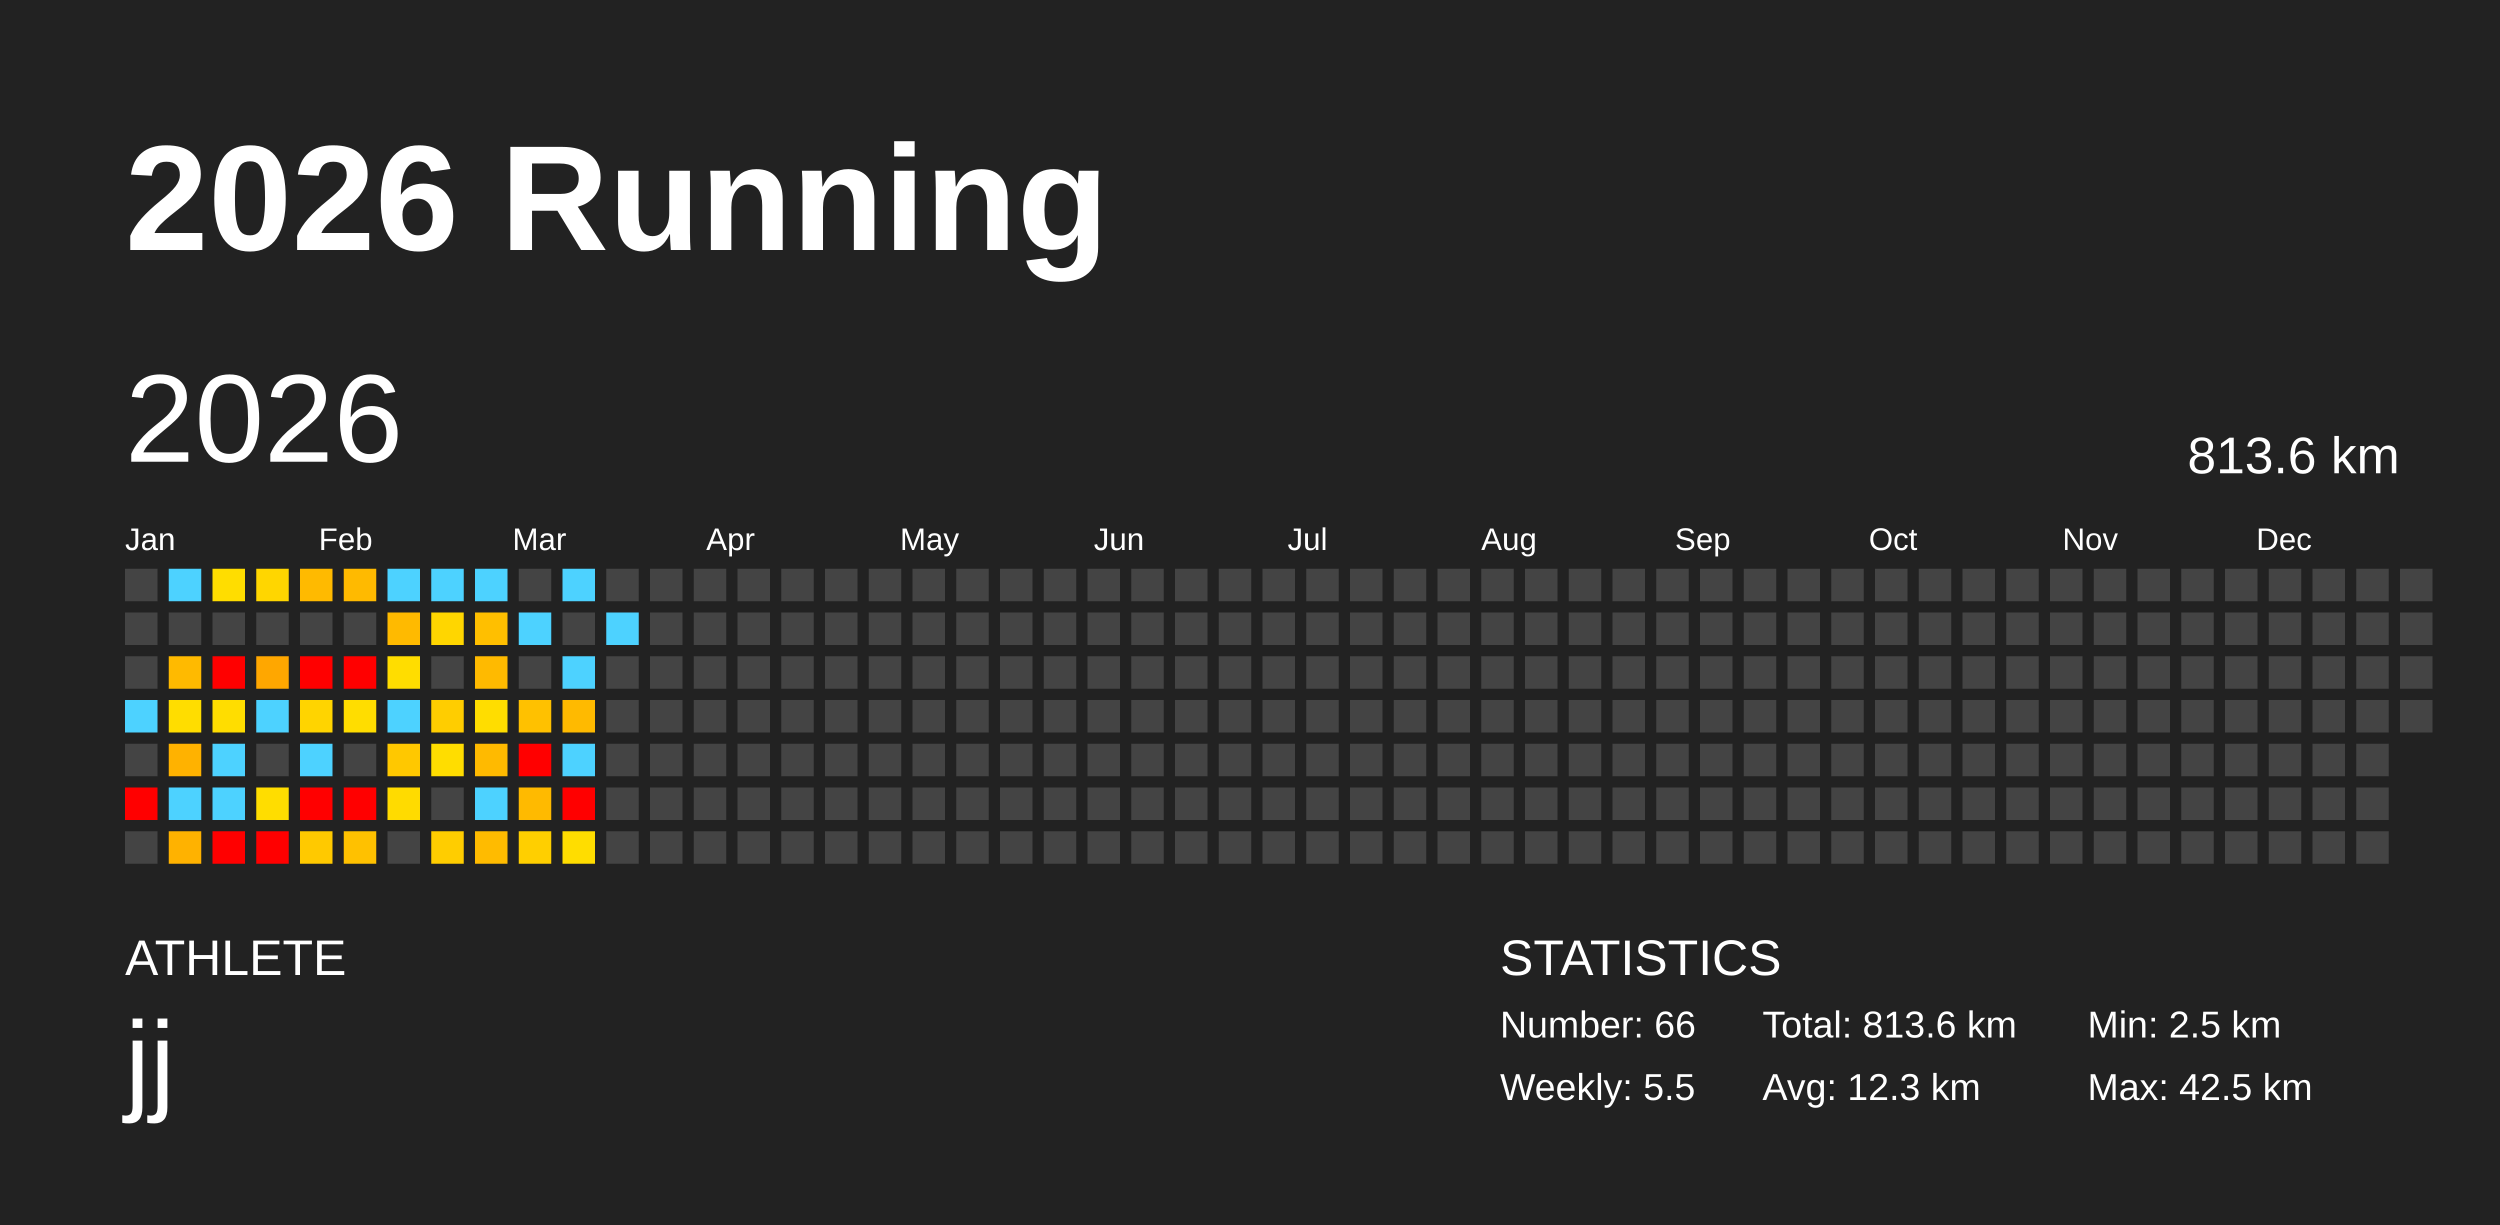
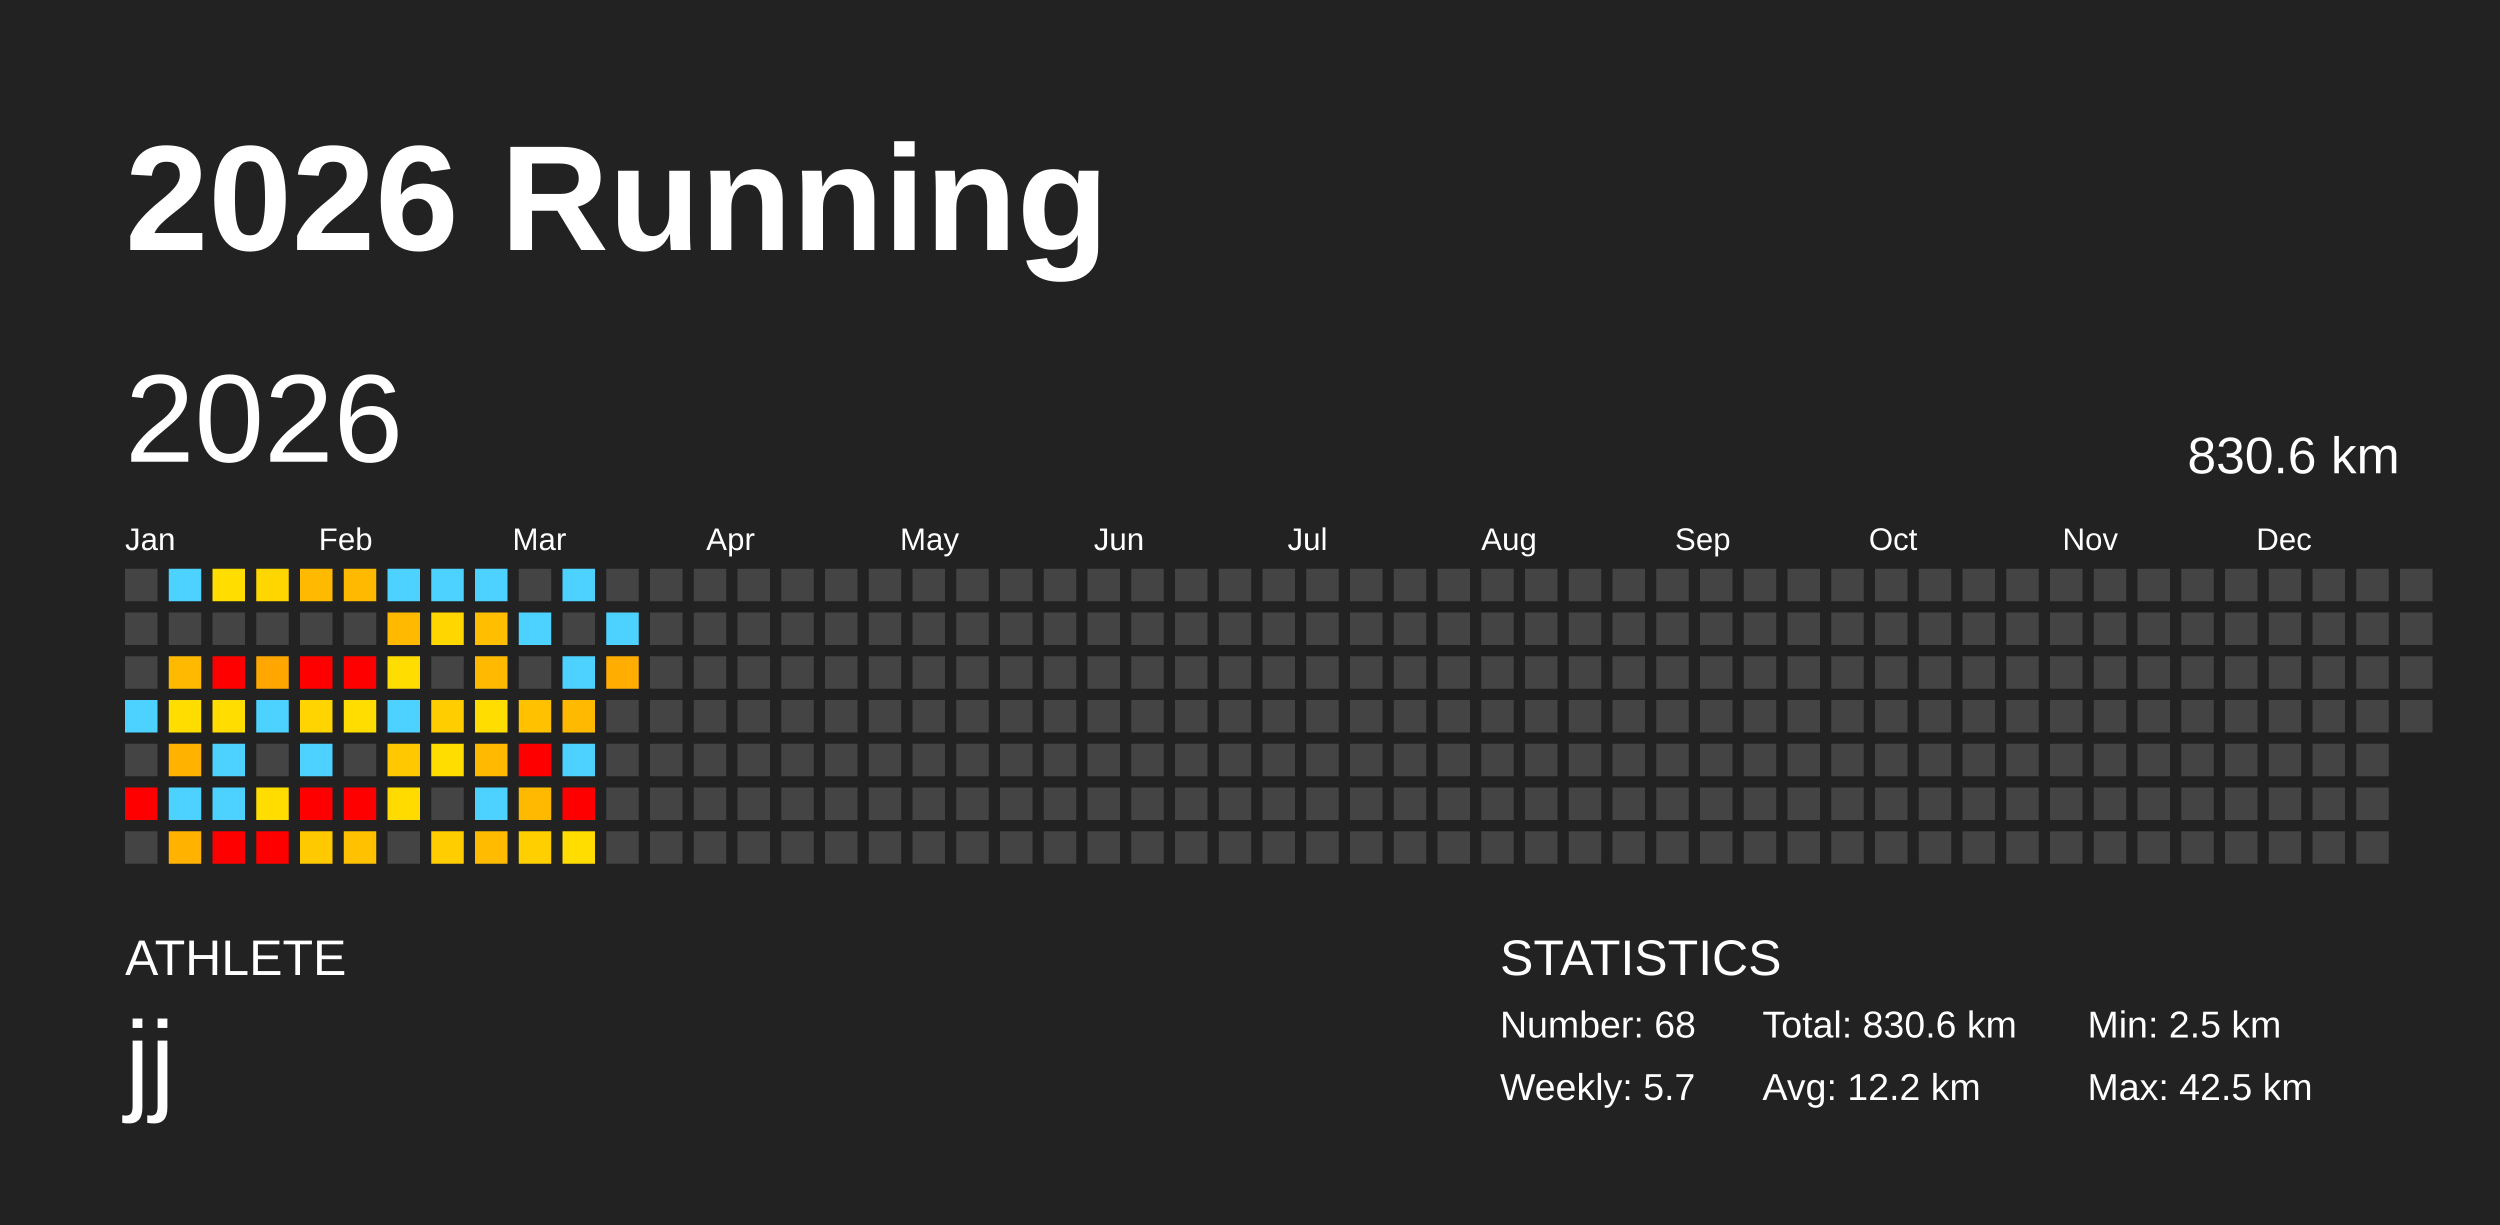
<svg xmlns="http://www.w3.org/2000/svg" baseProfile="full" height="98mm" version="1.1" viewBox="0,0,200,98" width="200mm">
  <defs />
  <rect fill="#222222" height="98" width="200" x="0" y="0" />
  <text fill="#FFFFFF" style="font-size:12px; font-family:Arial; font-weight:bold;" x="10" y="20">2026 Running</text>
  <text fill="#FFFFFF" style="font-size:4px; font-family:Arial" x="10" y="78">ATHLETE</text>
  <text fill="#FFFFFF" style="font-size:9px; font-family:Arial" x="10" y="88">jj</text>
  <text fill="#FFFFFF" style="font-size:4px; font-family:Arial" x="120" y="78">STATISTICS</text>
-   <text fill="#FFFFFF" style="font-size:3px; font-family:Arial" x="120" y="83">Number: 66</text>
-   <text fill="#FFFFFF" style="font-size:3px; font-family:Arial" x="120" y="88">Weekly: 5.5</text>
-   <text fill="#FFFFFF" style="font-size:3px; font-family:Arial" x="141" y="83">Total: 813.6 km</text>
-   <text fill="#FFFFFF" style="font-size:3px; font-family:Arial" x="141" y="88">Avg: 12.3 km</text>
+   <text fill="#FFFFFF" style="font-size:3px; font-family:Arial" x="120" y="83">Number: 68</text>
+   <text fill="#FFFFFF" style="font-size:3px; font-family:Arial" x="120" y="88">Weekly: 5.7</text>
+   <text fill="#FFFFFF" style="font-size:3px; font-family:Arial" x="141" y="83">Total: 830.6 km</text>
+   <text fill="#FFFFFF" style="font-size:3px; font-family:Arial" x="141" y="88">Avg: 12.2 km</text>
  <text fill="#FFFFFF" style="font-size:3px; font-family:Arial" x="167" y="83">Min: 2.5 km</text>
  <text fill="#FFFFFF" style="font-size:3px; font-family:Arial" x="167" y="88">Max: 42.5 km</text>
  <text dominant-baseline="hanging" fill="#FFFFFF" style="font-size:10.0px; font-family:Arial;" x="10" y="30">2026</text>
-   <text dominant-baseline="hanging" fill="#FFFFFF" style="font-size:4.125px; font-family:Arial;" x="175" y="35">813.6 km</text>
+   <text dominant-baseline="hanging" fill="#FFFFFF" style="font-size:4.125px; font-family:Arial;" x="175" y="35">830.6 km</text>
  <text fill="#FFFFFF" style="font-size:2.5px; font-family:Arial" x="10.0" y="44">Jan</text>
  <text fill="#FFFFFF" style="font-size:2.5px; font-family:Arial" x="25.5" y="44">Feb</text>
  <text fill="#FFFFFF" style="font-size:2.5px; font-family:Arial" x="41.0" y="44">Mar</text>
  <text fill="#FFFFFF" style="font-size:2.5px; font-family:Arial" x="56.5" y="44">Apr</text>
  <text fill="#FFFFFF" style="font-size:2.5px; font-family:Arial" x="72.0" y="44">May</text>
  <text fill="#FFFFFF" style="font-size:2.5px; font-family:Arial" x="87.5" y="44">Jun</text>
  <text fill="#FFFFFF" style="font-size:2.5px; font-family:Arial" x="103.0" y="44">Jul</text>
  <text fill="#FFFFFF" style="font-size:2.5px; font-family:Arial" x="118.5" y="44">Aug</text>
  <text fill="#FFFFFF" style="font-size:2.5px; font-family:Arial" x="134.0" y="44">Sep</text>
  <text fill="#FFFFFF" style="font-size:2.5px; font-family:Arial" x="149.5" y="44">Oct</text>
  <text fill="#FFFFFF" style="font-size:2.5px; font-family:Arial" x="165.0" y="44">Nov</text>
  <text fill="#FFFFFF" style="font-size:2.5px; font-family:Arial" x="180.5" y="44">Dec</text>
  <rect fill="#444444" height="2.6" width="2.6" x="10.0" y="45.5" />
  <rect fill="#444444" height="2.6" width="2.6" x="10.0" y="49.0" />
  <rect fill="#444444" height="2.6" width="2.6" x="10.0" y="52.5" />
  <rect fill="#4dd2ff" height="2.6" width="2.6" x="10.0" y="56.0" />
  <rect fill="#444444" height="2.6" width="2.6" x="10.0" y="59.5" />
  <rect fill="red" height="2.6" width="2.6" x="10.0" y="63.0" />
  <rect fill="#444444" height="2.6" width="2.6" x="10.0" y="66.5" />
  <rect fill="#4dd2ff" height="2.6" width="2.6" x="13.5" y="45.5" />
  <rect fill="#444444" height="2.6" width="2.6" x="13.5" y="49.0" />
  <rect fill="#ffba00" height="2.6" width="2.6" x="13.5" y="52.5" />
  <rect fill="#ffdd00" height="2.6" width="2.6" x="13.5" y="56.0" />
  <rect fill="#ffb200" height="2.6" width="2.6" x="13.5" y="59.5" />
  <rect fill="#4dd2ff" height="2.6" width="2.6" x="13.5" y="63.0" />
  <rect fill="#ffb200" height="2.6" width="2.6" x="13.5" y="66.5" />
  <rect fill="#ffdd00" height="2.6" width="2.6" x="17.0" y="45.5" />
  <rect fill="#444444" height="2.6" width="2.6" x="17.0" y="49.0" />
  <rect fill="red" height="2.6" width="2.6" x="17.0" y="52.5" />
  <rect fill="#ffdd00" height="2.6" width="2.6" x="17.0" y="56.0" />
  <rect fill="#4dd2ff" height="2.6" width="2.6" x="17.0" y="59.5" />
  <rect fill="#4dd2ff" height="2.6" width="2.6" x="17.0" y="63.0" />
  <rect fill="red" height="2.6" width="2.6" x="17.0" y="66.5" />
  <rect fill="#ffd600" height="2.6" width="2.6" x="20.5" y="45.5" />
  <rect fill="#444444" height="2.6" width="2.6" x="20.5" y="49.0" />
  <rect fill="#ffa700" height="2.6" width="2.6" x="20.5" y="52.5" />
  <rect fill="#4dd2ff" height="2.6" width="2.6" x="20.5" y="56.0" />
  <rect fill="#444444" height="2.6" width="2.6" x="20.5" y="59.5" />
  <rect fill="#ffdd00" height="2.6" width="2.6" x="20.5" y="63.0" />
  <rect fill="red" height="2.6" width="2.6" x="20.5" y="66.5" />
  <rect fill="#ffba00" height="2.6" width="2.6" x="24.0" y="45.5" />
  <rect fill="#444444" height="2.6" width="2.6" x="24.0" y="49.0" />
  <rect fill="red" height="2.6" width="2.6" x="24.0" y="52.5" />
  <rect fill="#ffd400" height="2.6" width="2.6" x="24.0" y="56.0" />
  <rect fill="#4dd2ff" height="2.6" width="2.6" x="24.0" y="59.5" />
  <rect fill="red" height="2.6" width="2.6" x="24.0" y="63.0" />
  <rect fill="#ffc900" height="2.6" width="2.6" x="24.0" y="66.5" />
  <rect fill="#ffba00" height="2.6" width="2.6" x="27.5" y="45.5" />
  <rect fill="#444444" height="2.6" width="2.6" x="27.5" y="49.0" />
  <rect fill="red" height="2.6" width="2.6" x="27.5" y="52.5" />
  <rect fill="#ffdd00" height="2.6" width="2.6" x="27.5" y="56.0" />
  <rect fill="#444444" height="2.6" width="2.6" x="27.5" y="59.5" />
  <rect fill="red" height="2.6" width="2.6" x="27.5" y="63.0" />
  <rect fill="#ffc100" height="2.6" width="2.6" x="27.5" y="66.5" />
  <rect fill="#4dd2ff" height="2.6" width="2.6" x="31.0" y="45.5" />
  <rect fill="#ffba00" height="2.6" width="2.6" x="31.0" y="49.0" />
  <rect fill="#ffdd00" height="2.6" width="2.6" x="31.0" y="52.5" />
  <rect fill="#4dd2ff" height="2.6" width="2.6" x="31.0" y="56.0" />
  <rect fill="#ffc800" height="2.6" width="2.6" x="31.0" y="59.5" />
  <rect fill="#ffdb00" height="2.6" width="2.6" x="31.0" y="63.0" />
  <rect fill="#444444" height="2.6" width="2.6" x="31.0" y="66.5" />
  <rect fill="#4dd2ff" height="2.6" width="2.6" x="34.5" y="45.5" />
  <rect fill="#ffd600" height="2.6" width="2.6" x="34.5" y="49.0" />
  <rect fill="#444444" height="2.6" width="2.6" x="34.5" y="52.5" />
  <rect fill="#ffcd00" height="2.6" width="2.6" x="34.5" y="56.0" />
  <rect fill="#ffdd00" height="2.6" width="2.6" x="34.5" y="59.5" />
  <rect fill="#444444" height="2.6" width="2.6" x="34.5" y="63.0" />
  <rect fill="#ffcd00" height="2.6" width="2.6" x="34.5" y="66.5" />
  <rect fill="#4dd2ff" height="2.6" width="2.6" x="38.0" y="45.5" />
  <rect fill="#ffbf00" height="2.6" width="2.6" x="38.0" y="49.0" />
  <rect fill="#ffba00" height="2.6" width="2.6" x="38.0" y="52.5" />
  <rect fill="#ffdd00" height="2.6" width="2.6" x="38.0" y="56.0" />
  <rect fill="#ffba00" height="2.6" width="2.6" x="38.0" y="59.5" />
  <rect fill="#4dd2ff" height="2.6" width="2.6" x="38.0" y="63.0" />
  <rect fill="#ffbb00" height="2.6" width="2.6" x="38.0" y="66.5" />
  <rect fill="#444444" height="2.6" width="2.6" x="41.5" y="45.5" />
  <rect fill="#4dd2ff" height="2.6" width="2.6" x="41.5" y="49.0" />
  <rect fill="#444444" height="2.6" width="2.6" x="41.5" y="52.5" />
  <rect fill="#ffc100" height="2.6" width="2.6" x="41.5" y="56.0" />
  <rect fill="red" height="2.6" width="2.6" x="41.5" y="59.5" />
  <rect fill="#ffba00" height="2.6" width="2.6" x="41.5" y="63.0" />
  <rect fill="#ffcf00" height="2.6" width="2.6" x="41.5" y="66.5" />
  <rect fill="#4dd2ff" height="2.6" width="2.6" x="45.0" y="45.5" />
  <rect fill="#444444" height="2.6" width="2.6" x="45.0" y="49.0" />
  <rect fill="#4dd2ff" height="2.6" width="2.6" x="45.0" y="52.5" />
  <rect fill="#ffba00" height="2.6" width="2.6" x="45.0" y="56.0" />
  <rect fill="#4dd2ff" height="2.6" width="2.6" x="45.0" y="59.5" />
  <rect fill="red" height="2.6" width="2.6" x="45.0" y="63.0" />
  <rect fill="#ffdd00" height="2.6" width="2.6" x="45.0" y="66.5" />
  <rect fill="#444444" height="2.6" width="2.6" x="48.5" y="45.5" />
  <rect fill="#4dd2ff" height="2.6" width="2.6" x="48.5" y="49.0" />
-   <rect fill="#444444" height="2.6" width="2.6" x="48.5" y="52.5" />
+   <rect fill="#ffad00" height="2.6" width="2.6" x="48.5" y="52.5" />
  <rect fill="#444444" height="2.6" width="2.6" x="48.5" y="56.0" />
  <rect fill="#444444" height="2.6" width="2.6" x="48.5" y="59.5" />
  <rect fill="#444444" height="2.6" width="2.6" x="48.5" y="63.0" />
  <rect fill="#444444" height="2.6" width="2.6" x="48.5" y="66.5" />
  <rect fill="#444444" height="2.6" width="2.6" x="52.0" y="45.5" />
  <rect fill="#444444" height="2.6" width="2.6" x="52.0" y="49.0" />
  <rect fill="#444444" height="2.6" width="2.6" x="52.0" y="52.5" />
  <rect fill="#444444" height="2.6" width="2.6" x="52.0" y="56.0" />
  <rect fill="#444444" height="2.6" width="2.6" x="52.0" y="59.5" />
  <rect fill="#444444" height="2.6" width="2.6" x="52.0" y="63.0" />
  <rect fill="#444444" height="2.6" width="2.6" x="52.0" y="66.5" />
  <rect fill="#444444" height="2.6" width="2.6" x="55.5" y="45.5" />
  <rect fill="#444444" height="2.6" width="2.6" x="55.5" y="49.0" />
  <rect fill="#444444" height="2.6" width="2.6" x="55.5" y="52.5" />
  <rect fill="#444444" height="2.6" width="2.6" x="55.5" y="56.0" />
  <rect fill="#444444" height="2.6" width="2.6" x="55.5" y="59.5" />
  <rect fill="#444444" height="2.6" width="2.6" x="55.5" y="63.0" />
  <rect fill="#444444" height="2.6" width="2.6" x="55.5" y="66.5" />
  <rect fill="#444444" height="2.6" width="2.6" x="59.0" y="45.5" />
  <rect fill="#444444" height="2.6" width="2.6" x="59.0" y="49.0" />
  <rect fill="#444444" height="2.6" width="2.6" x="59.0" y="52.5" />
  <rect fill="#444444" height="2.6" width="2.6" x="59.0" y="56.0" />
  <rect fill="#444444" height="2.6" width="2.6" x="59.0" y="59.5" />
  <rect fill="#444444" height="2.6" width="2.6" x="59.0" y="63.0" />
  <rect fill="#444444" height="2.6" width="2.6" x="59.0" y="66.5" />
  <rect fill="#444444" height="2.6" width="2.6" x="62.5" y="45.5" />
  <rect fill="#444444" height="2.6" width="2.6" x="62.5" y="49.0" />
  <rect fill="#444444" height="2.6" width="2.6" x="62.5" y="52.5" />
  <rect fill="#444444" height="2.6" width="2.6" x="62.5" y="56.0" />
  <rect fill="#444444" height="2.6" width="2.6" x="62.5" y="59.5" />
  <rect fill="#444444" height="2.6" width="2.6" x="62.5" y="63.0" />
  <rect fill="#444444" height="2.6" width="2.6" x="62.5" y="66.5" />
  <rect fill="#444444" height="2.6" width="2.6" x="66.0" y="45.5" />
  <rect fill="#444444" height="2.6" width="2.6" x="66.0" y="49.0" />
  <rect fill="#444444" height="2.6" width="2.6" x="66.0" y="52.5" />
  <rect fill="#444444" height="2.6" width="2.6" x="66.0" y="56.0" />
  <rect fill="#444444" height="2.6" width="2.6" x="66.0" y="59.5" />
  <rect fill="#444444" height="2.6" width="2.6" x="66.0" y="63.0" />
  <rect fill="#444444" height="2.6" width="2.6" x="66.0" y="66.5" />
  <rect fill="#444444" height="2.6" width="2.6" x="69.5" y="45.5" />
  <rect fill="#444444" height="2.6" width="2.6" x="69.5" y="49.0" />
  <rect fill="#444444" height="2.6" width="2.6" x="69.5" y="52.5" />
  <rect fill="#444444" height="2.6" width="2.6" x="69.5" y="56.0" />
  <rect fill="#444444" height="2.6" width="2.6" x="69.5" y="59.5" />
  <rect fill="#444444" height="2.6" width="2.6" x="69.5" y="63.0" />
  <rect fill="#444444" height="2.6" width="2.6" x="69.5" y="66.5" />
  <rect fill="#444444" height="2.6" width="2.6" x="73.0" y="45.5" />
  <rect fill="#444444" height="2.6" width="2.6" x="73.0" y="49.0" />
  <rect fill="#444444" height="2.6" width="2.6" x="73.0" y="52.5" />
  <rect fill="#444444" height="2.6" width="2.6" x="73.0" y="56.0" />
  <rect fill="#444444" height="2.6" width="2.6" x="73.0" y="59.5" />
  <rect fill="#444444" height="2.6" width="2.6" x="73.0" y="63.0" />
  <rect fill="#444444" height="2.6" width="2.6" x="73.0" y="66.5" />
  <rect fill="#444444" height="2.6" width="2.6" x="76.5" y="45.5" />
  <rect fill="#444444" height="2.6" width="2.6" x="76.5" y="49.0" />
  <rect fill="#444444" height="2.6" width="2.6" x="76.5" y="52.5" />
  <rect fill="#444444" height="2.6" width="2.6" x="76.5" y="56.0" />
  <rect fill="#444444" height="2.6" width="2.6" x="76.5" y="59.5" />
  <rect fill="#444444" height="2.6" width="2.6" x="76.5" y="63.0" />
  <rect fill="#444444" height="2.6" width="2.6" x="76.5" y="66.5" />
  <rect fill="#444444" height="2.6" width="2.6" x="80.0" y="45.5" />
  <rect fill="#444444" height="2.6" width="2.6" x="80.0" y="49.0" />
  <rect fill="#444444" height="2.6" width="2.6" x="80.0" y="52.5" />
  <rect fill="#444444" height="2.6" width="2.6" x="80.0" y="56.0" />
  <rect fill="#444444" height="2.6" width="2.6" x="80.0" y="59.5" />
  <rect fill="#444444" height="2.6" width="2.6" x="80.0" y="63.0" />
  <rect fill="#444444" height="2.6" width="2.6" x="80.0" y="66.5" />
  <rect fill="#444444" height="2.6" width="2.6" x="83.5" y="45.5" />
  <rect fill="#444444" height="2.6" width="2.6" x="83.5" y="49.0" />
  <rect fill="#444444" height="2.6" width="2.6" x="83.5" y="52.5" />
  <rect fill="#444444" height="2.6" width="2.6" x="83.5" y="56.0" />
  <rect fill="#444444" height="2.6" width="2.6" x="83.5" y="59.5" />
  <rect fill="#444444" height="2.6" width="2.6" x="83.5" y="63.0" />
  <rect fill="#444444" height="2.6" width="2.6" x="83.5" y="66.5" />
  <rect fill="#444444" height="2.6" width="2.6" x="87.0" y="45.5" />
  <rect fill="#444444" height="2.6" width="2.6" x="87.0" y="49.0" />
  <rect fill="#444444" height="2.6" width="2.6" x="87.0" y="52.5" />
  <rect fill="#444444" height="2.6" width="2.6" x="87.0" y="56.0" />
  <rect fill="#444444" height="2.6" width="2.6" x="87.0" y="59.5" />
  <rect fill="#444444" height="2.6" width="2.6" x="87.0" y="63.0" />
  <rect fill="#444444" height="2.6" width="2.6" x="87.0" y="66.5" />
  <rect fill="#444444" height="2.6" width="2.6" x="90.5" y="45.5" />
  <rect fill="#444444" height="2.6" width="2.6" x="90.5" y="49.0" />
  <rect fill="#444444" height="2.6" width="2.6" x="90.5" y="52.5" />
  <rect fill="#444444" height="2.6" width="2.6" x="90.5" y="56.0" />
  <rect fill="#444444" height="2.6" width="2.6" x="90.5" y="59.5" />
  <rect fill="#444444" height="2.6" width="2.6" x="90.5" y="63.0" />
  <rect fill="#444444" height="2.6" width="2.6" x="90.5" y="66.5" />
  <rect fill="#444444" height="2.6" width="2.6" x="94.0" y="45.5" />
  <rect fill="#444444" height="2.6" width="2.6" x="94.0" y="49.0" />
  <rect fill="#444444" height="2.6" width="2.6" x="94.0" y="52.5" />
  <rect fill="#444444" height="2.6" width="2.6" x="94.0" y="56.0" />
  <rect fill="#444444" height="2.6" width="2.6" x="94.0" y="59.5" />
  <rect fill="#444444" height="2.6" width="2.6" x="94.0" y="63.0" />
  <rect fill="#444444" height="2.6" width="2.6" x="94.0" y="66.5" />
  <rect fill="#444444" height="2.6" width="2.6" x="97.5" y="45.5" />
  <rect fill="#444444" height="2.6" width="2.6" x="97.5" y="49.0" />
  <rect fill="#444444" height="2.6" width="2.6" x="97.5" y="52.5" />
  <rect fill="#444444" height="2.6" width="2.6" x="97.5" y="56.0" />
  <rect fill="#444444" height="2.6" width="2.6" x="97.5" y="59.5" />
  <rect fill="#444444" height="2.6" width="2.6" x="97.5" y="63.0" />
  <rect fill="#444444" height="2.6" width="2.6" x="97.5" y="66.5" />
  <rect fill="#444444" height="2.6" width="2.6" x="101.0" y="45.5" />
  <rect fill="#444444" height="2.6" width="2.6" x="101.0" y="49.0" />
  <rect fill="#444444" height="2.6" width="2.6" x="101.0" y="52.5" />
  <rect fill="#444444" height="2.6" width="2.6" x="101.0" y="56.0" />
  <rect fill="#444444" height="2.6" width="2.6" x="101.0" y="59.5" />
  <rect fill="#444444" height="2.6" width="2.6" x="101.0" y="63.0" />
  <rect fill="#444444" height="2.6" width="2.6" x="101.0" y="66.5" />
  <rect fill="#444444" height="2.6" width="2.6" x="104.5" y="45.5" />
  <rect fill="#444444" height="2.6" width="2.6" x="104.5" y="49.0" />
  <rect fill="#444444" height="2.6" width="2.6" x="104.5" y="52.5" />
  <rect fill="#444444" height="2.6" width="2.6" x="104.5" y="56.0" />
  <rect fill="#444444" height="2.6" width="2.6" x="104.5" y="59.5" />
  <rect fill="#444444" height="2.6" width="2.6" x="104.5" y="63.0" />
  <rect fill="#444444" height="2.6" width="2.6" x="104.5" y="66.5" />
  <rect fill="#444444" height="2.6" width="2.6" x="108.0" y="45.5" />
  <rect fill="#444444" height="2.6" width="2.6" x="108.0" y="49.0" />
  <rect fill="#444444" height="2.6" width="2.6" x="108.0" y="52.5" />
  <rect fill="#444444" height="2.6" width="2.6" x="108.0" y="56.0" />
  <rect fill="#444444" height="2.6" width="2.6" x="108.0" y="59.5" />
  <rect fill="#444444" height="2.6" width="2.6" x="108.0" y="63.0" />
  <rect fill="#444444" height="2.6" width="2.6" x="108.0" y="66.5" />
  <rect fill="#444444" height="2.6" width="2.6" x="111.5" y="45.5" />
  <rect fill="#444444" height="2.6" width="2.6" x="111.5" y="49.0" />
  <rect fill="#444444" height="2.6" width="2.6" x="111.5" y="52.5" />
  <rect fill="#444444" height="2.6" width="2.6" x="111.5" y="56.0" />
  <rect fill="#444444" height="2.6" width="2.6" x="111.5" y="59.5" />
  <rect fill="#444444" height="2.6" width="2.6" x="111.5" y="63.0" />
  <rect fill="#444444" height="2.6" width="2.6" x="111.5" y="66.5" />
  <rect fill="#444444" height="2.6" width="2.6" x="115.0" y="45.5" />
  <rect fill="#444444" height="2.6" width="2.6" x="115.0" y="49.0" />
  <rect fill="#444444" height="2.6" width="2.6" x="115.0" y="52.5" />
  <rect fill="#444444" height="2.6" width="2.6" x="115.0" y="56.0" />
  <rect fill="#444444" height="2.6" width="2.6" x="115.0" y="59.5" />
  <rect fill="#444444" height="2.6" width="2.6" x="115.0" y="63.0" />
  <rect fill="#444444" height="2.6" width="2.6" x="115.0" y="66.5" />
  <rect fill="#444444" height="2.6" width="2.6" x="118.5" y="45.5" />
  <rect fill="#444444" height="2.6" width="2.6" x="118.5" y="49.0" />
  <rect fill="#444444" height="2.6" width="2.6" x="118.5" y="52.5" />
  <rect fill="#444444" height="2.6" width="2.6" x="118.5" y="56.0" />
  <rect fill="#444444" height="2.6" width="2.6" x="118.5" y="59.5" />
  <rect fill="#444444" height="2.6" width="2.6" x="118.5" y="63.0" />
  <rect fill="#444444" height="2.6" width="2.6" x="118.5" y="66.5" />
  <rect fill="#444444" height="2.6" width="2.6" x="122.0" y="45.5" />
  <rect fill="#444444" height="2.6" width="2.6" x="122.0" y="49.0" />
  <rect fill="#444444" height="2.6" width="2.6" x="122.0" y="52.5" />
  <rect fill="#444444" height="2.6" width="2.6" x="122.0" y="56.0" />
  <rect fill="#444444" height="2.6" width="2.6" x="122.0" y="59.5" />
  <rect fill="#444444" height="2.6" width="2.6" x="122.0" y="63.0" />
  <rect fill="#444444" height="2.6" width="2.6" x="122.0" y="66.5" />
  <rect fill="#444444" height="2.6" width="2.6" x="125.5" y="45.5" />
  <rect fill="#444444" height="2.6" width="2.6" x="125.5" y="49.0" />
  <rect fill="#444444" height="2.6" width="2.6" x="125.5" y="52.5" />
  <rect fill="#444444" height="2.6" width="2.6" x="125.5" y="56.0" />
  <rect fill="#444444" height="2.6" width="2.6" x="125.5" y="59.5" />
  <rect fill="#444444" height="2.6" width="2.6" x="125.5" y="63.0" />
  <rect fill="#444444" height="2.6" width="2.6" x="125.5" y="66.5" />
  <rect fill="#444444" height="2.6" width="2.6" x="129.0" y="45.5" />
  <rect fill="#444444" height="2.6" width="2.6" x="129.0" y="49.0" />
  <rect fill="#444444" height="2.6" width="2.6" x="129.0" y="52.5" />
  <rect fill="#444444" height="2.6" width="2.6" x="129.0" y="56.0" />
  <rect fill="#444444" height="2.6" width="2.6" x="129.0" y="59.5" />
  <rect fill="#444444" height="2.6" width="2.6" x="129.0" y="63.0" />
  <rect fill="#444444" height="2.6" width="2.6" x="129.0" y="66.5" />
  <rect fill="#444444" height="2.6" width="2.6" x="132.5" y="45.5" />
  <rect fill="#444444" height="2.6" width="2.6" x="132.5" y="49.0" />
  <rect fill="#444444" height="2.6" width="2.6" x="132.5" y="52.5" />
  <rect fill="#444444" height="2.6" width="2.6" x="132.5" y="56.0" />
  <rect fill="#444444" height="2.6" width="2.6" x="132.5" y="59.5" />
  <rect fill="#444444" height="2.6" width="2.6" x="132.5" y="63.0" />
  <rect fill="#444444" height="2.6" width="2.6" x="132.5" y="66.5" />
  <rect fill="#444444" height="2.6" width="2.6" x="136.0" y="45.5" />
  <rect fill="#444444" height="2.6" width="2.6" x="136.0" y="49.0" />
  <rect fill="#444444" height="2.6" width="2.6" x="136.0" y="52.5" />
  <rect fill="#444444" height="2.6" width="2.6" x="136.0" y="56.0" />
  <rect fill="#444444" height="2.6" width="2.6" x="136.0" y="59.5" />
  <rect fill="#444444" height="2.6" width="2.6" x="136.0" y="63.0" />
  <rect fill="#444444" height="2.6" width="2.6" x="136.0" y="66.5" />
  <rect fill="#444444" height="2.6" width="2.6" x="139.5" y="45.5" />
  <rect fill="#444444" height="2.6" width="2.6" x="139.5" y="49.0" />
  <rect fill="#444444" height="2.6" width="2.6" x="139.5" y="52.5" />
  <rect fill="#444444" height="2.6" width="2.6" x="139.5" y="56.0" />
  <rect fill="#444444" height="2.6" width="2.6" x="139.5" y="59.5" />
  <rect fill="#444444" height="2.6" width="2.6" x="139.5" y="63.0" />
  <rect fill="#444444" height="2.6" width="2.6" x="139.5" y="66.5" />
  <rect fill="#444444" height="2.6" width="2.6" x="143.0" y="45.5" />
  <rect fill="#444444" height="2.6" width="2.6" x="143.0" y="49.0" />
  <rect fill="#444444" height="2.6" width="2.6" x="143.0" y="52.5" />
  <rect fill="#444444" height="2.6" width="2.6" x="143.0" y="56.0" />
  <rect fill="#444444" height="2.6" width="2.6" x="143.0" y="59.5" />
  <rect fill="#444444" height="2.6" width="2.6" x="143.0" y="63.0" />
  <rect fill="#444444" height="2.6" width="2.6" x="143.0" y="66.5" />
  <rect fill="#444444" height="2.6" width="2.6" x="146.5" y="45.5" />
  <rect fill="#444444" height="2.6" width="2.6" x="146.5" y="49.0" />
  <rect fill="#444444" height="2.6" width="2.6" x="146.5" y="52.5" />
  <rect fill="#444444" height="2.6" width="2.6" x="146.5" y="56.0" />
  <rect fill="#444444" height="2.6" width="2.6" x="146.5" y="59.5" />
  <rect fill="#444444" height="2.6" width="2.6" x="146.5" y="63.0" />
  <rect fill="#444444" height="2.6" width="2.6" x="146.5" y="66.5" />
  <rect fill="#444444" height="2.6" width="2.6" x="150.0" y="45.5" />
  <rect fill="#444444" height="2.6" width="2.6" x="150.0" y="49.0" />
  <rect fill="#444444" height="2.6" width="2.6" x="150.0" y="52.5" />
  <rect fill="#444444" height="2.6" width="2.6" x="150.0" y="56.0" />
  <rect fill="#444444" height="2.6" width="2.6" x="150.0" y="59.5" />
  <rect fill="#444444" height="2.6" width="2.6" x="150.0" y="63.0" />
  <rect fill="#444444" height="2.6" width="2.6" x="150.0" y="66.5" />
  <rect fill="#444444" height="2.6" width="2.6" x="153.5" y="45.5" />
  <rect fill="#444444" height="2.6" width="2.6" x="153.5" y="49.0" />
  <rect fill="#444444" height="2.6" width="2.6" x="153.5" y="52.5" />
  <rect fill="#444444" height="2.6" width="2.6" x="153.5" y="56.0" />
  <rect fill="#444444" height="2.6" width="2.6" x="153.5" y="59.5" />
  <rect fill="#444444" height="2.6" width="2.6" x="153.5" y="63.0" />
  <rect fill="#444444" height="2.6" width="2.6" x="153.5" y="66.5" />
  <rect fill="#444444" height="2.6" width="2.6" x="157.0" y="45.5" />
  <rect fill="#444444" height="2.6" width="2.6" x="157.0" y="49.0" />
  <rect fill="#444444" height="2.6" width="2.6" x="157.0" y="52.5" />
  <rect fill="#444444" height="2.6" width="2.6" x="157.0" y="56.0" />
  <rect fill="#444444" height="2.6" width="2.6" x="157.0" y="59.5" />
  <rect fill="#444444" height="2.6" width="2.6" x="157.0" y="63.0" />
  <rect fill="#444444" height="2.6" width="2.6" x="157.0" y="66.5" />
  <rect fill="#444444" height="2.6" width="2.6" x="160.5" y="45.5" />
  <rect fill="#444444" height="2.6" width="2.6" x="160.5" y="49.0" />
  <rect fill="#444444" height="2.6" width="2.6" x="160.5" y="52.5" />
  <rect fill="#444444" height="2.6" width="2.6" x="160.5" y="56.0" />
  <rect fill="#444444" height="2.6" width="2.6" x="160.5" y="59.5" />
  <rect fill="#444444" height="2.6" width="2.6" x="160.5" y="63.0" />
  <rect fill="#444444" height="2.6" width="2.6" x="160.5" y="66.5" />
  <rect fill="#444444" height="2.6" width="2.6" x="164.0" y="45.5" />
  <rect fill="#444444" height="2.6" width="2.6" x="164.0" y="49.0" />
  <rect fill="#444444" height="2.6" width="2.6" x="164.0" y="52.5" />
  <rect fill="#444444" height="2.6" width="2.6" x="164.0" y="56.0" />
  <rect fill="#444444" height="2.6" width="2.6" x="164.0" y="59.5" />
  <rect fill="#444444" height="2.6" width="2.6" x="164.0" y="63.0" />
  <rect fill="#444444" height="2.6" width="2.6" x="164.0" y="66.5" />
  <rect fill="#444444" height="2.6" width="2.6" x="167.5" y="45.5" />
  <rect fill="#444444" height="2.6" width="2.6" x="167.5" y="49.0" />
  <rect fill="#444444" height="2.6" width="2.6" x="167.5" y="52.5" />
  <rect fill="#444444" height="2.6" width="2.6" x="167.5" y="56.0" />
  <rect fill="#444444" height="2.6" width="2.6" x="167.5" y="59.5" />
  <rect fill="#444444" height="2.6" width="2.6" x="167.5" y="63.0" />
  <rect fill="#444444" height="2.6" width="2.6" x="167.5" y="66.5" />
  <rect fill="#444444" height="2.6" width="2.6" x="171.0" y="45.5" />
  <rect fill="#444444" height="2.6" width="2.6" x="171.0" y="49.0" />
  <rect fill="#444444" height="2.6" width="2.6" x="171.0" y="52.5" />
  <rect fill="#444444" height="2.6" width="2.6" x="171.0" y="56.0" />
  <rect fill="#444444" height="2.6" width="2.6" x="171.0" y="59.5" />
  <rect fill="#444444" height="2.6" width="2.6" x="171.0" y="63.0" />
  <rect fill="#444444" height="2.6" width="2.6" x="171.0" y="66.5" />
  <rect fill="#444444" height="2.6" width="2.6" x="174.5" y="45.5" />
  <rect fill="#444444" height="2.6" width="2.6" x="174.5" y="49.0" />
  <rect fill="#444444" height="2.6" width="2.6" x="174.5" y="52.5" />
  <rect fill="#444444" height="2.6" width="2.6" x="174.5" y="56.0" />
  <rect fill="#444444" height="2.6" width="2.6" x="174.5" y="59.5" />
  <rect fill="#444444" height="2.6" width="2.6" x="174.5" y="63.0" />
  <rect fill="#444444" height="2.6" width="2.6" x="174.5" y="66.5" />
  <rect fill="#444444" height="2.6" width="2.6" x="178.0" y="45.5" />
  <rect fill="#444444" height="2.6" width="2.6" x="178.0" y="49.0" />
  <rect fill="#444444" height="2.6" width="2.6" x="178.0" y="52.5" />
  <rect fill="#444444" height="2.6" width="2.6" x="178.0" y="56.0" />
  <rect fill="#444444" height="2.6" width="2.6" x="178.0" y="59.5" />
  <rect fill="#444444" height="2.6" width="2.6" x="178.0" y="63.0" />
  <rect fill="#444444" height="2.6" width="2.6" x="178.0" y="66.5" />
  <rect fill="#444444" height="2.6" width="2.6" x="181.5" y="45.5" />
  <rect fill="#444444" height="2.6" width="2.6" x="181.5" y="49.0" />
  <rect fill="#444444" height="2.6" width="2.6" x="181.5" y="52.5" />
  <rect fill="#444444" height="2.6" width="2.6" x="181.5" y="56.0" />
  <rect fill="#444444" height="2.6" width="2.6" x="181.5" y="59.5" />
  <rect fill="#444444" height="2.6" width="2.6" x="181.5" y="63.0" />
  <rect fill="#444444" height="2.6" width="2.6" x="181.5" y="66.5" />
  <rect fill="#444444" height="2.6" width="2.6" x="185.0" y="45.5" />
  <rect fill="#444444" height="2.6" width="2.6" x="185.0" y="49.0" />
  <rect fill="#444444" height="2.6" width="2.6" x="185.0" y="52.5" />
  <rect fill="#444444" height="2.6" width="2.6" x="185.0" y="56.0" />
  <rect fill="#444444" height="2.6" width="2.6" x="185.0" y="59.5" />
  <rect fill="#444444" height="2.6" width="2.6" x="185.0" y="63.0" />
  <rect fill="#444444" height="2.6" width="2.6" x="185.0" y="66.5" />
  <rect fill="#444444" height="2.6" width="2.6" x="188.5" y="45.5" />
  <rect fill="#444444" height="2.6" width="2.6" x="188.5" y="49.0" />
  <rect fill="#444444" height="2.6" width="2.6" x="188.5" y="52.5" />
  <rect fill="#444444" height="2.6" width="2.6" x="188.5" y="56.0" />
  <rect fill="#444444" height="2.6" width="2.6" x="188.5" y="59.5" />
  <rect fill="#444444" height="2.6" width="2.6" x="188.5" y="63.0" />
  <rect fill="#444444" height="2.6" width="2.6" x="188.5" y="66.5" />
  <rect fill="#444444" height="2.6" width="2.6" x="192.0" y="45.5" />
  <rect fill="#444444" height="2.6" width="2.6" x="192.0" y="49.0" />
  <rect fill="#444444" height="2.6" width="2.6" x="192.0" y="52.5" />
  <rect fill="#444444" height="2.6" width="2.6" x="192.0" y="56.0" />
</svg>
